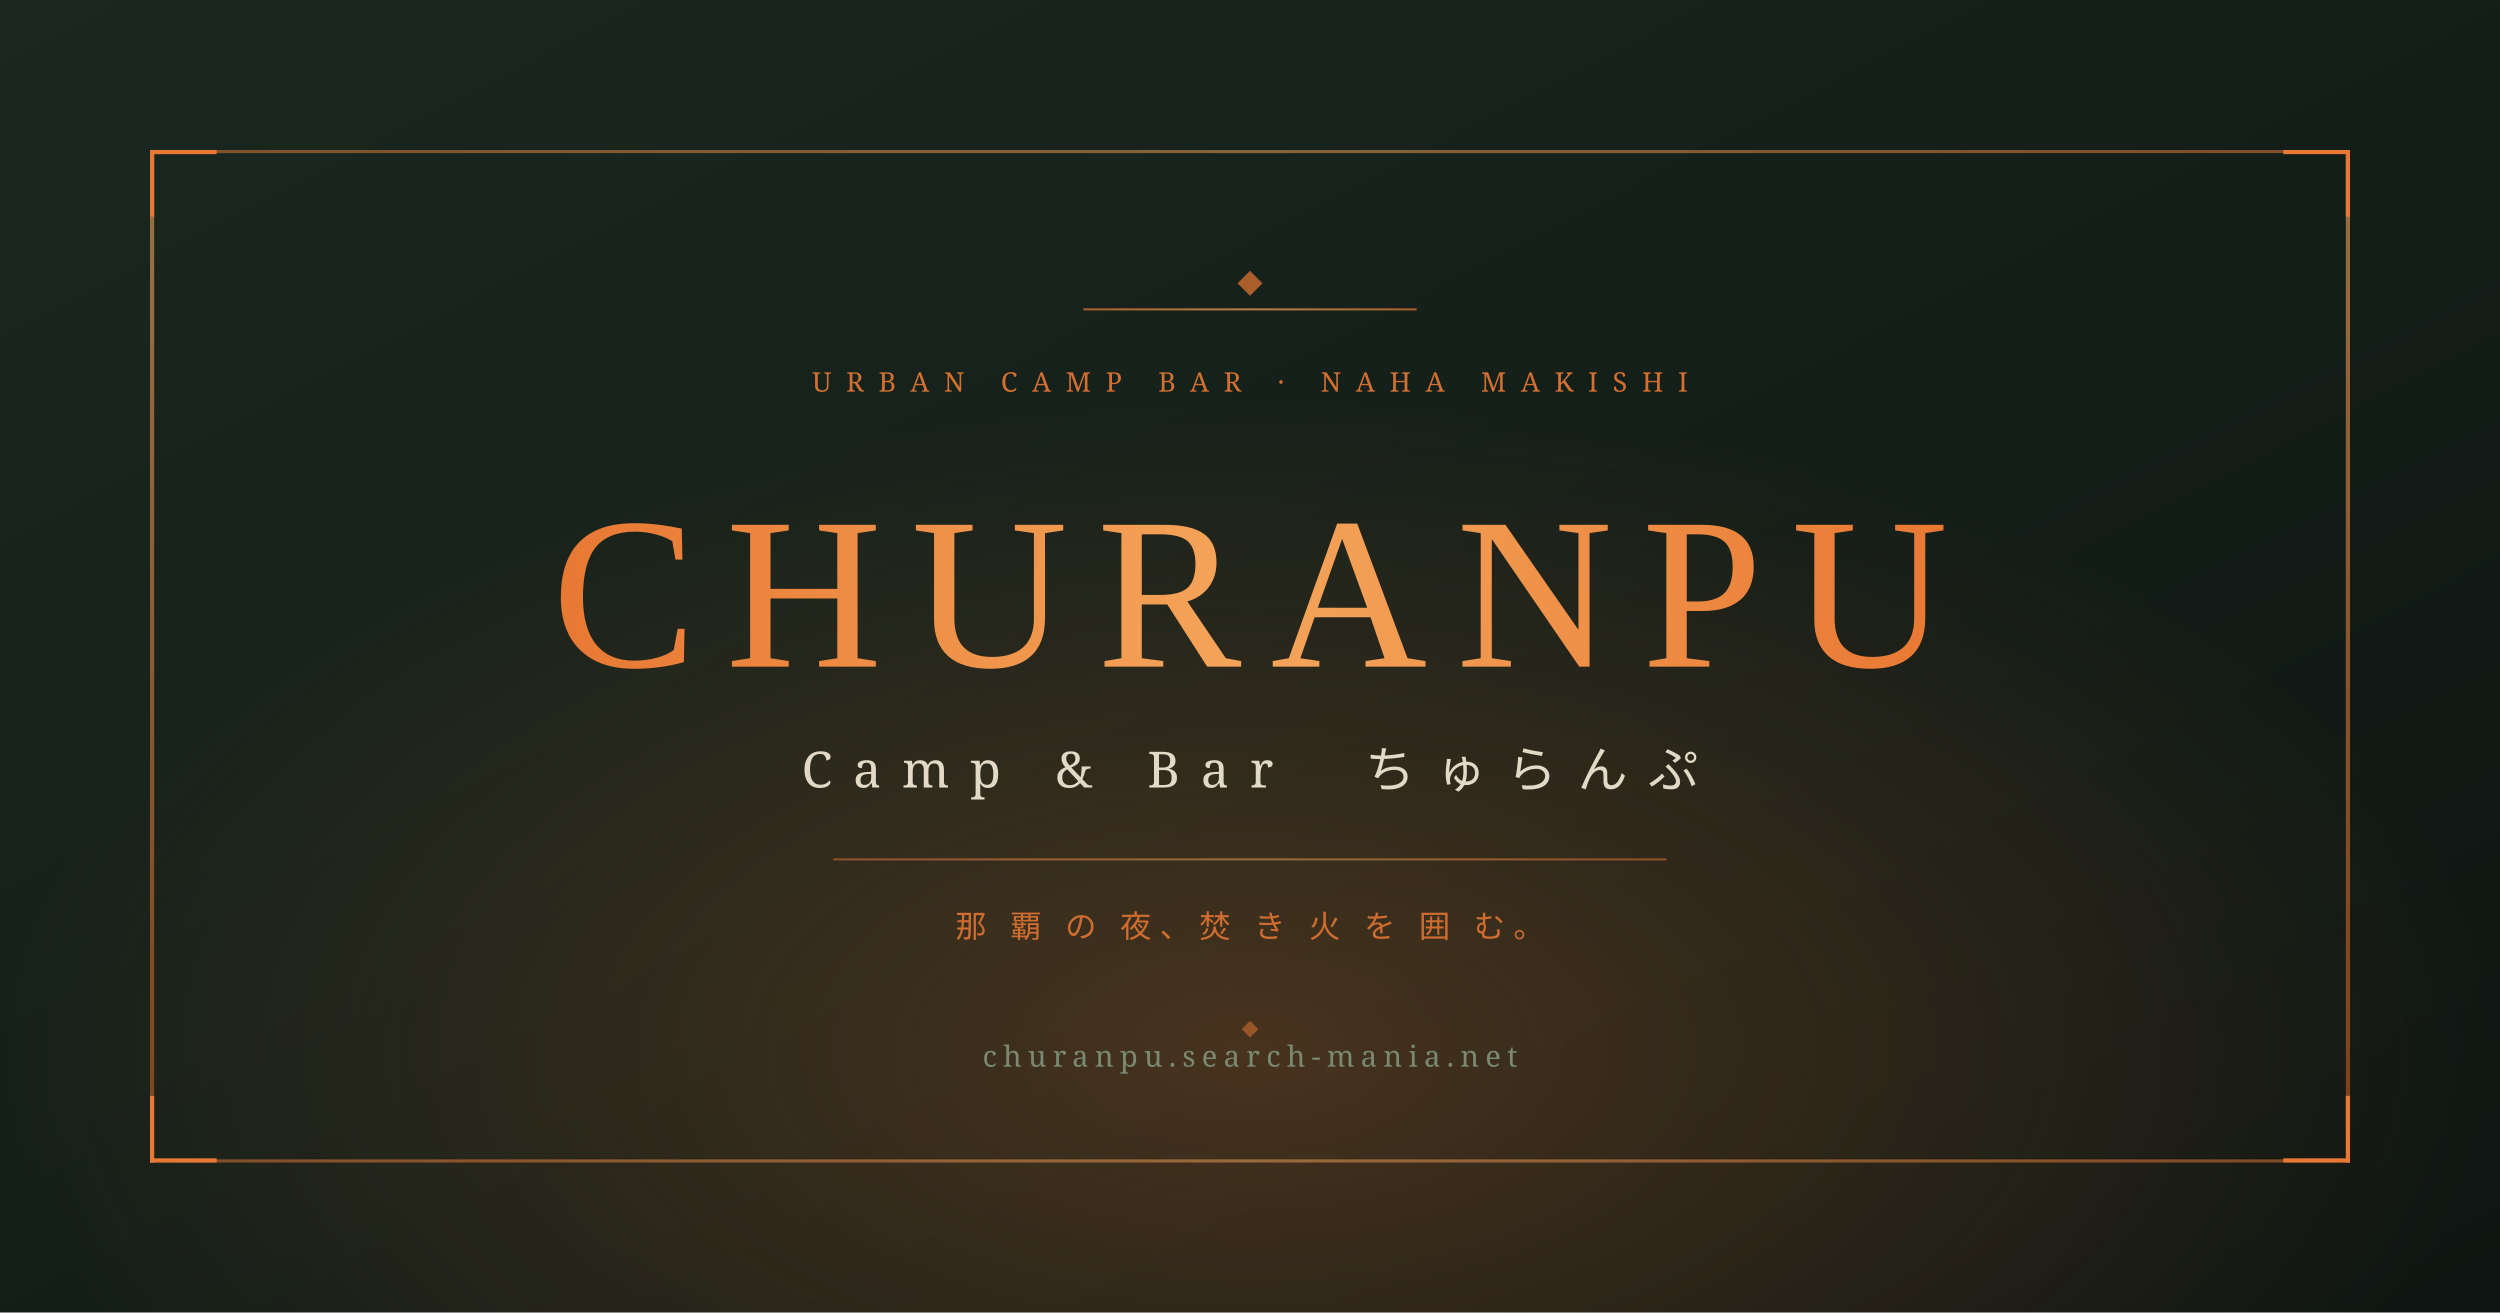
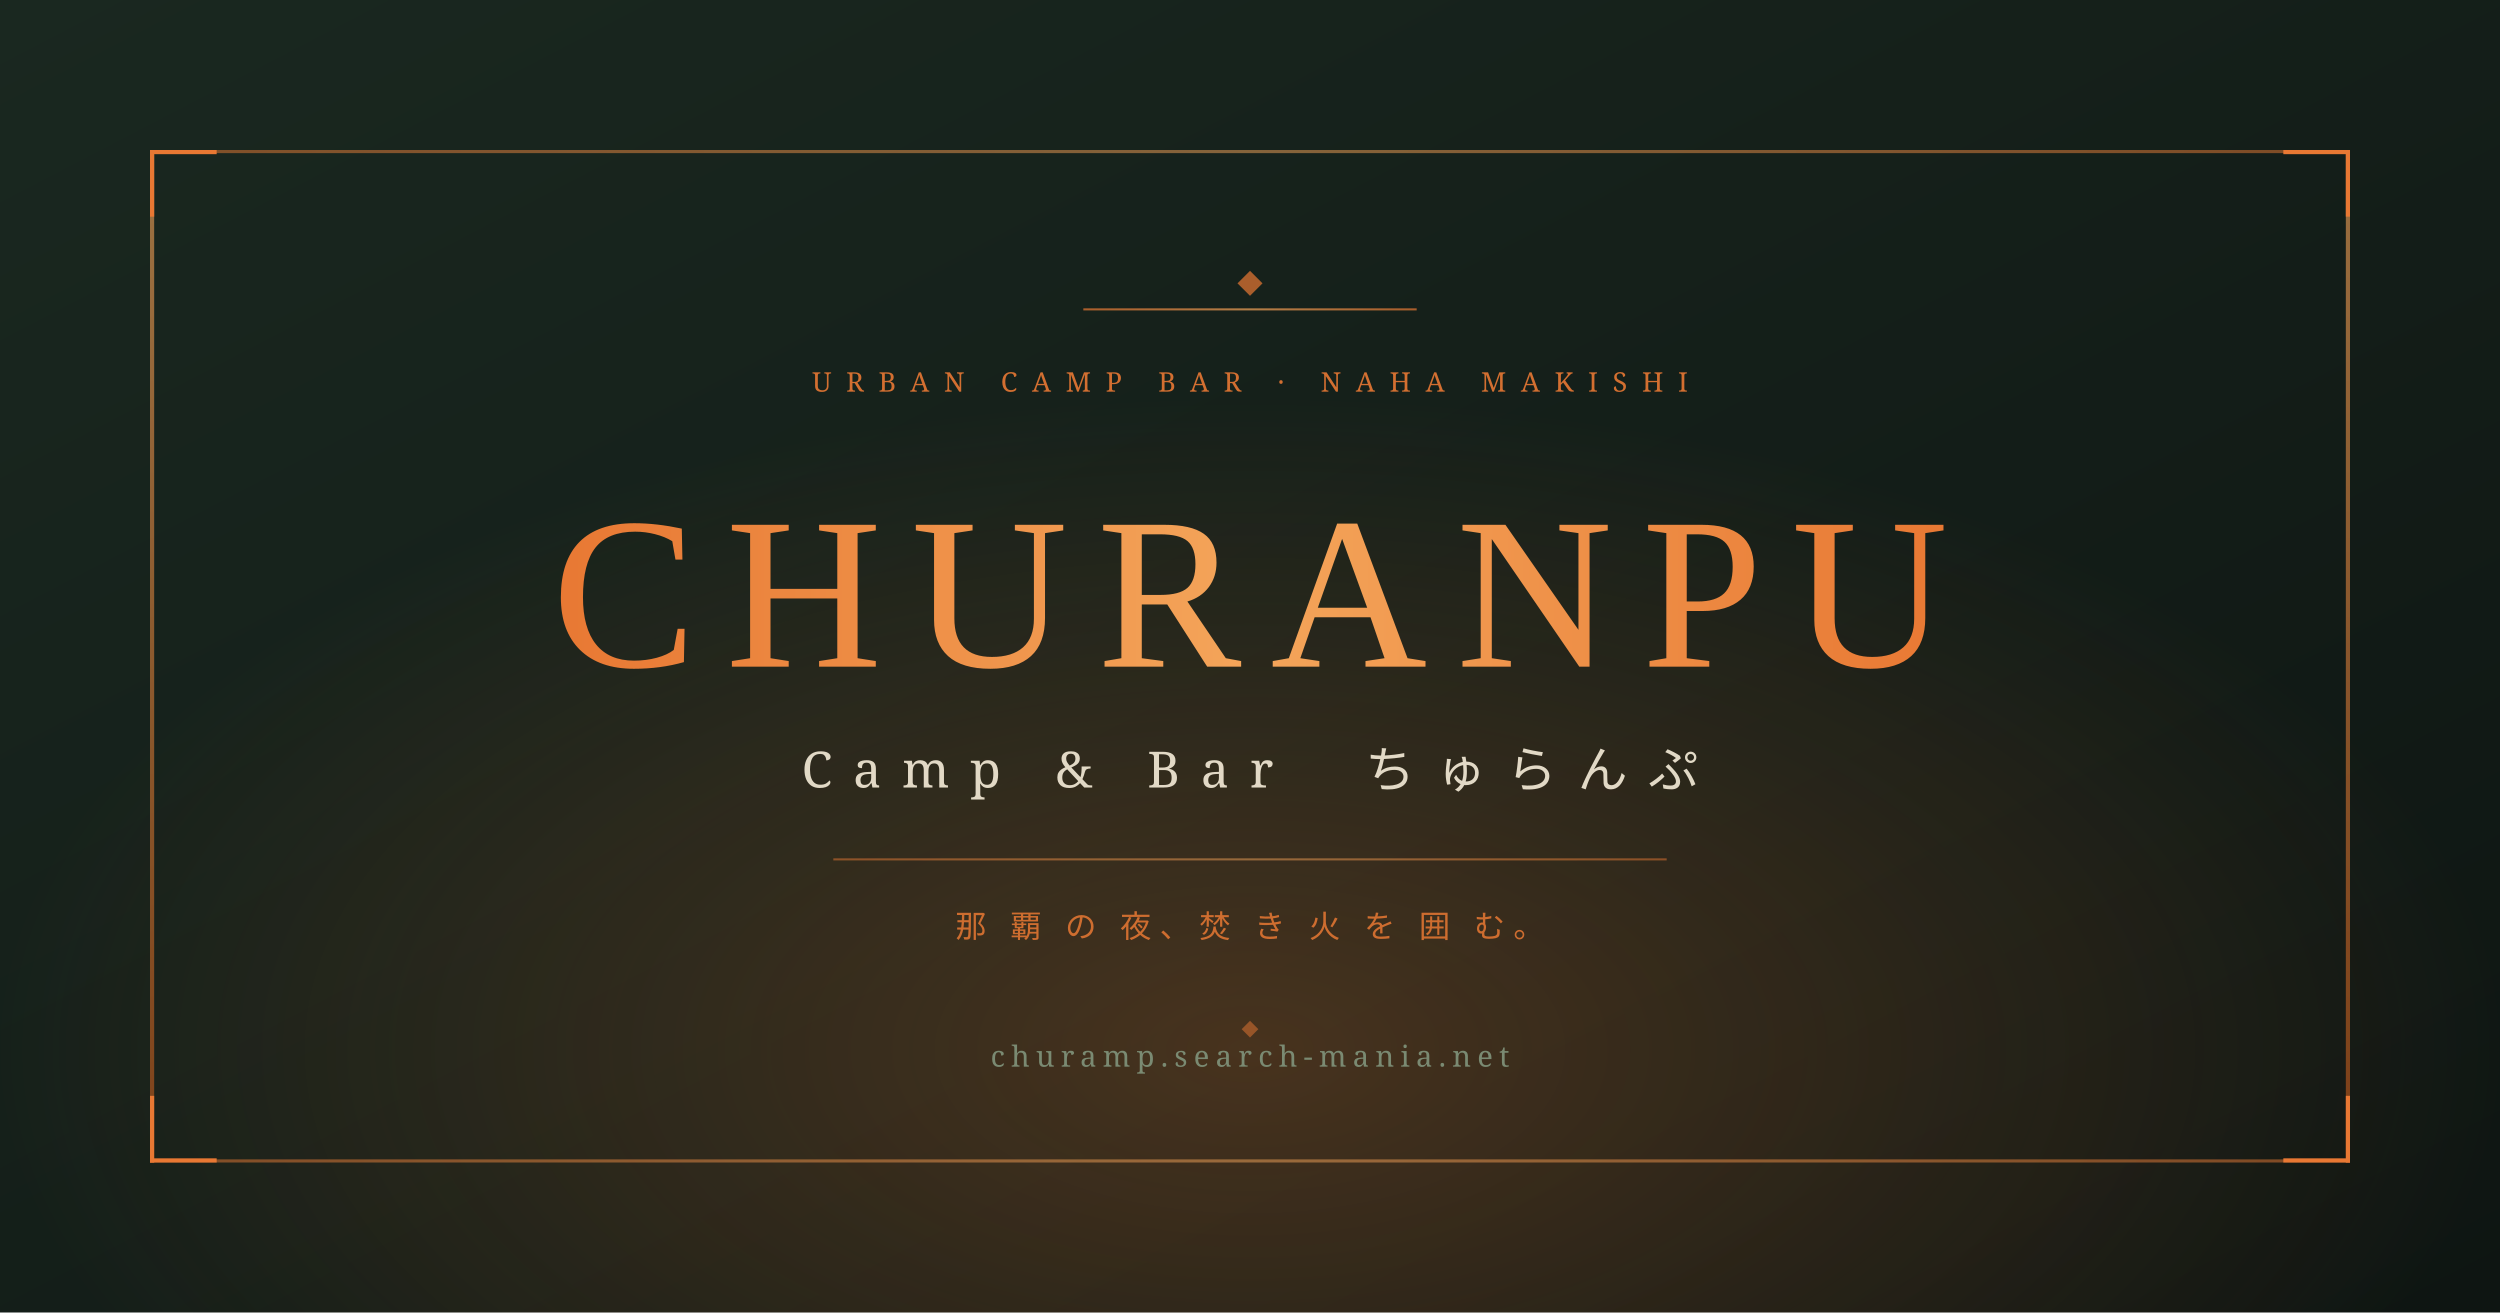
<svg xmlns="http://www.w3.org/2000/svg" width="1200" height="630" viewBox="0 0 1200 630">
  <defs>
    <linearGradient id="bg" x1="0%" y1="0%" x2="100%" y2="100%">
      <stop offset="0%" style="stop-color:#1A2820" />
      <stop offset="100%" style="stop-color:#0E1512" />
    </linearGradient>
    <linearGradient id="gold" x1="0%" y1="0%" x2="100%" y2="0%">
      <stop offset="0%" style="stop-color:#E87833" />
      <stop offset="50%" style="stop-color:#F4A55A" />
      <stop offset="100%" style="stop-color:#E87833" />
    </linearGradient>
    <linearGradient id="goldV" x1="0%" y1="0%" x2="0%" y2="100%">
      <stop offset="0%" style="stop-color:#F4A55A" />
      <stop offset="100%" style="stop-color:#C0581A" />
    </linearGradient>
    <radialGradient id="glow" cx="50%" cy="80%" r="50%">
      <stop offset="0%" style="stop-color:rgba(232,120,51,.25)" />
      <stop offset="100%" style="stop-color:rgba(232,120,51,0)" />
    </radialGradient>
  </defs>
  <rect width="1200" height="630" fill="url(#bg)" />
  <rect width="1200" height="630" fill="url(#glow)" />
  <rect x="72" y="72" width="2" height="486" fill="url(#goldV)" opacity="0.6" />
  <rect x="1126" y="72" width="2" height="486" fill="url(#goldV)" opacity="0.6" />
  <rect x="72" y="72" width="1056" height="1.5" fill="url(#gold)" opacity="0.5" />
  <rect x="72" y="556.5" width="1056" height="1.5" fill="url(#gold)" opacity="0.5" />
  <rect x="72" y="72" width="32" height="2" fill="#E87833" />
  <rect x="72" y="72" width="2" height="32" fill="#E87833" />
  <rect x="1096" y="72" width="32" height="2" fill="#E87833" />
  <rect x="1126" y="72" width="2" height="32" fill="#E87833" />
  <rect x="72" y="556" width="32" height="2" fill="#E87833" />
  <rect x="72" y="526" width="2" height="32" fill="#E87833" />
  <rect x="1096" y="556" width="32" height="2" fill="#E87833" />
  <rect x="1126" y="526" width="2" height="32" fill="#E87833" />
  <rect x="520" y="148" width="160" height="1" fill="url(#gold)" opacity="0.7" />
  <text x="600" y="188" font-family="Georgia, serif" font-size="13" fill="#E87833" text-anchor="middle" letter-spacing="7" opacity="0.9">URBAN CAMP BAR · NAHA MAKISHI</text>
  <text x="600" y="320" font-family="Georgia, 'Times New Roman', serif" font-size="104" fill="url(#gold)" text-anchor="middle" letter-spacing="14" font-weight="400">CHURANPU</text>
  <text x="600" y="378" font-family="'Hiragino Mincho ProN', 'Yu Mincho', serif" font-size="24" fill="#F5ECD8" text-anchor="middle" letter-spacing="10" opacity="0.9">Camp &amp; Bar　ちゅらんぷ</text>
  <rect x="400" y="412" width="400" height="1" fill="url(#gold)" opacity="0.5" />
  <text x="600" y="450" font-family="Georgia, serif" font-size="15" fill="#E87833" text-anchor="middle" letter-spacing="4" opacity="0.85">那 覇 の 夜、焚 き 火 を 囲 む。</text>
-   <text x="600" y="512" font-family="Georgia, serif" font-size="14" fill="#7A8A72" text-anchor="middle" letter-spacing="3">churanpu.search-mania.net</text>
+   <text x="600" y="512" font-family="Georgia, serif" font-size="14" fill="#7A8A72" text-anchor="middle" letter-spacing="3">churamp.search-mania.net</text>
  <polygon points="600,130 606,136 600,142 594,136" fill="#E87833" opacity="0.7" />
  <polygon points="600,490 604,494 600,498 596,494" fill="#E87833" opacity="0.5" />
</svg>
